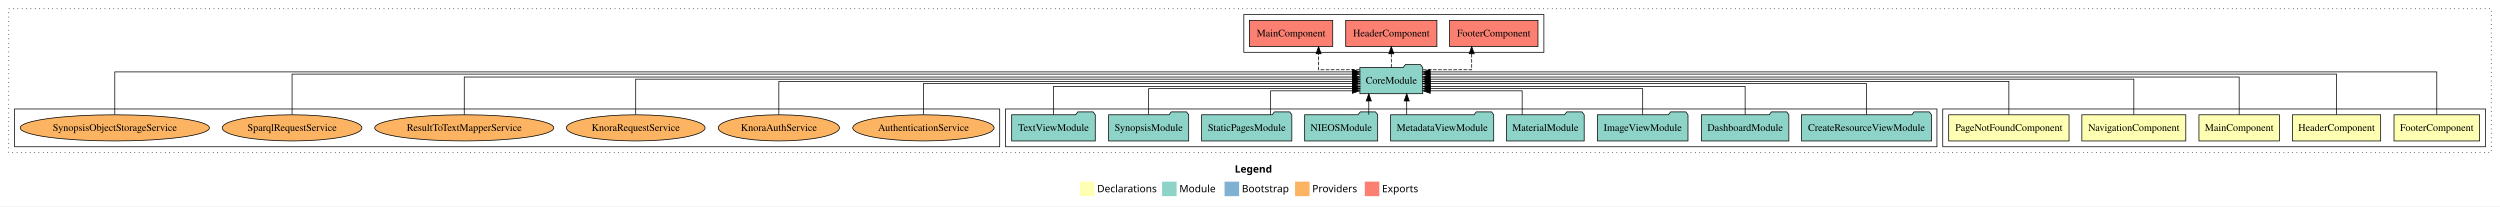
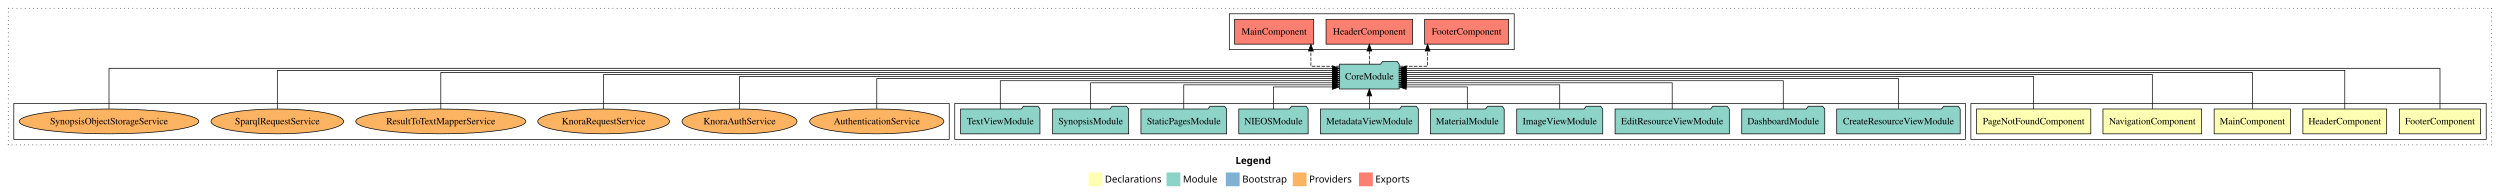
- <svg xmlns="http://www.w3.org/2000/svg" width="3441pt" height="284pt" viewBox="0.00 0.00 3441.00 284.00">
+ <svg xmlns="http://www.w3.org/2000/svg" width="3624pt" height="284pt" viewBox="0.00 0.00 3624.00 284.00">
  <g id="graph0" class="graph" transform="scale(1 1) rotate(0) translate(4 280)">
-     <polygon fill="#ffffff" stroke="transparent" points="-4,4 -4,-280 3437,-280 3437,4 -4,4" />
-     <text text-anchor="start" x="1695.509" y="-42.4" font-family="sans-serif" font-weight="bold" font-size="14.00" fill="#000000">Legend</text>
-     <polygon fill="#ffffb3" stroke="transparent" points="1482.5,-10 1482.5,-30 1502.5,-30 1502.5,-10 1482.5,-10" />
-     <text text-anchor="start" x="1506.129" y="-15.4" font-family="sans-serif" font-size="14.00" fill="#000000">  Declarations</text>
-     <polygon fill="#8dd3c7" stroke="transparent" points="1595.5,-10 1595.5,-30 1615.5,-30 1615.5,-10 1595.5,-10" />
-     <text text-anchor="start" x="1619.225" y="-15.4" font-family="sans-serif" font-size="14.00" fill="#000000">  Module</text>
-     <polygon fill="#80b1d3" stroke="transparent" points="1681.5,-10 1681.5,-30 1701.5,-30 1701.5,-10 1681.5,-10" />
-     <text text-anchor="start" x="1705.281" y="-15.4" font-family="sans-serif" font-size="14.00" fill="#000000">  Bootstrap</text>
-     <polygon fill="#fdb462" stroke="transparent" points="1778.5,-10 1778.5,-30 1798.5,-30 1798.5,-10 1778.5,-10" />
-     <text text-anchor="start" x="1802.173" y="-15.4" font-family="sans-serif" font-size="14.00" fill="#000000">  Providers</text>
-     <polygon fill="#fb8072" stroke="transparent" points="1874.5,-10 1874.5,-30 1894.5,-30 1894.5,-10 1874.5,-10" />
-     <text text-anchor="start" x="1898.226" y="-15.4" font-family="sans-serif" font-size="14.00" fill="#000000">  Exports</text>
+     <polygon fill="#ffffff" stroke="transparent" points="-4,4 -4,-280 3620,-280 3620,4 -4,4" />
+     <text text-anchor="start" x="1787.009" y="-42.4" font-family="sans-serif" font-weight="bold" font-size="14.00" fill="#000000">Legend</text>
+     <polygon fill="#ffffb3" stroke="transparent" points="1574,-10 1574,-30 1594,-30 1594,-10 1574,-10" />
+     <text text-anchor="start" x="1597.629" y="-15.4" font-family="sans-serif" font-size="14.00" fill="#000000">  Declarations</text>
+     <polygon fill="#8dd3c7" stroke="transparent" points="1687,-10 1687,-30 1707,-30 1707,-10 1687,-10" />
+     <text text-anchor="start" x="1710.725" y="-15.4" font-family="sans-serif" font-size="14.00" fill="#000000">  Module</text>
+     <polygon fill="#80b1d3" stroke="transparent" points="1773,-10 1773,-30 1793,-30 1793,-10 1773,-10" />
+     <text text-anchor="start" x="1796.781" y="-15.4" font-family="sans-serif" font-size="14.00" fill="#000000">  Bootstrap</text>
+     <polygon fill="#fdb462" stroke="transparent" points="1870,-10 1870,-30 1890,-30 1890,-10 1870,-10" />
+     <text text-anchor="start" x="1893.673" y="-15.4" font-family="sans-serif" font-size="14.00" fill="#000000">  Providers</text>
+     <polygon fill="#fb8072" stroke="transparent" points="1966,-10 1966,-30 1986,-30 1986,-10 1966,-10" />
+     <text text-anchor="start" x="1989.726" y="-15.4" font-family="sans-serif" font-size="14.00" fill="#000000">  Exports</text>
    <g id="clust1" class="cluster">
-       <polygon fill="none" stroke="#000000" stroke-dasharray="1,5" points="8,-70 8,-268 3425,-268 3425,-70 8,-70" />
+       <polygon fill="none" stroke="#000000" stroke-dasharray="1,5" points="8,-70 8,-268 3608,-268 3608,-70 8,-70" />
    </g>
    <g id="clust2" class="cluster">
-       <polygon fill="none" stroke="#000000" points="2670,-78 2670,-130 3417,-130 3417,-78 2670,-78" />
+       <polygon fill="none" stroke="#000000" points="2853,-78 2853,-130 3600,-130 3600,-78 2853,-78" />
    </g>
    <g id="clust8" class="cluster">
-       <polygon fill="none" stroke="#000000" points="1380,-78 1380,-130 2662,-130 2662,-78 1380,-78" />
+       <polygon fill="none" stroke="#000000" points="1380,-78 1380,-130 2845,-130 2845,-78 1380,-78" />
    </g>
    <g id="clust9" class="cluster">
-       <polygon fill="none" stroke="#000000" points="1708,-208 1708,-260 2121,-260 2121,-208 1708,-208" />
+       <polygon fill="none" stroke="#000000" points="1778,-208 1778,-260 2191,-260 2191,-208 1778,-208" />
    </g>
    <g id="clust11" class="cluster">
      <polygon fill="none" stroke="#000000" points="16,-78 16,-130 1372,-130 1372,-78 16,-78" />
    </g>
    <g id="node1" class="node">
-       <polygon fill="#ffffb3" stroke="#000000" points="3408.881,-122 3291.119,-122 3291.119,-86 3408.881,-86 3408.881,-122" />
-       <text text-anchor="middle" x="3350" y="-99.8" font-family="Times,serif" font-size="14.00" fill="#000000">FooterComponent</text>
+       <polygon fill="#ffffb3" stroke="#000000" points="3591.881,-122 3474.119,-122 3474.119,-86 3591.881,-86 3591.881,-122" />
+       <text text-anchor="middle" x="3533" y="-99.8" font-family="Times,serif" font-size="14.00" fill="#000000">FooterComponent</text>
    </g>
    <g id="node6" class="node">
-       <polygon fill="#8dd3c7" stroke="#000000" points="1954.262,-187 1951.262,-191 1930.262,-191 1927.262,-187 1867.738,-187 1867.738,-151 1954.262,-151 1954.262,-187" />
-       <text text-anchor="middle" x="1911" y="-164.8" font-family="Times,serif" font-size="14.00" fill="#000000">CoreModule</text>
+       <polygon fill="#8dd3c7" stroke="#000000" points="2024.262,-187 2021.262,-191 2000.262,-191 1997.262,-187 1937.738,-187 1937.738,-151 2024.262,-151 2024.262,-187" />
+       <text text-anchor="middle" x="1981" y="-164.8" font-family="Times,serif" font-size="14.00" fill="#000000">CoreModule</text>
    </g>
    <g id="edge1" class="edge">
-       <path fill="none" stroke="#000000" d="M3350,-122.248C3350,-145.018 3350,-181 3350,-181 3350,-181 1964.458,-181 1964.458,-181" />
-       <polygon fill="#000000" stroke="#000000" points="1964.458,-177.5 1954.458,-181 1964.458,-184.5 1964.458,-177.5" />
+       <path fill="none" stroke="#000000" d="M3533,-122.248C3533,-145.018 3533,-181 3533,-181 3533,-181 2034.538,-181 2034.538,-181" />
+       <polygon fill="#000000" stroke="#000000" points="2034.538,-177.5 2024.538,-181 2034.538,-184.5 2034.538,-177.5" />
    </g>
    <g id="node2" class="node">
-       <polygon fill="#ffffb3" stroke="#000000" points="3272.744,-122 3151.256,-122 3151.256,-86 3272.744,-86 3272.744,-122" />
-       <text text-anchor="middle" x="3212" y="-99.8" font-family="Times,serif" font-size="14.00" fill="#000000">HeaderComponent</text>
+       <polygon fill="#ffffb3" stroke="#000000" points="3455.744,-122 3334.256,-122 3334.256,-86 3455.744,-86 3455.744,-122" />
+       <text text-anchor="middle" x="3395" y="-99.8" font-family="Times,serif" font-size="14.00" fill="#000000">HeaderComponent</text>
    </g>
    <g id="edge2" class="edge">
-       <path fill="none" stroke="#000000" d="M3212,-122.292C3212,-144.206 3212,-178 3212,-178 3212,-178 1964.287,-178 1964.287,-178" />
-       <polygon fill="#000000" stroke="#000000" points="1964.287,-174.5 1954.287,-178 1964.287,-181.5 1964.287,-174.5" />
+       <path fill="none" stroke="#000000" d="M3395,-122.292C3395,-144.206 3395,-178 3395,-178 3395,-178 2034.479,-178 2034.479,-178" />
+       <polygon fill="#000000" stroke="#000000" points="2034.479,-174.5 2024.479,-178 2034.479,-181.5 2034.479,-174.5" />
    </g>
    <g id="node3" class="node">
-       <polygon fill="#ffffb3" stroke="#000000" points="3133.382,-122 3022.618,-122 3022.618,-86 3133.382,-86 3133.382,-122" />
-       <text text-anchor="middle" x="3078" y="-99.8" font-family="Times,serif" font-size="14.00" fill="#000000">MainComponent</text>
+       <polygon fill="#ffffb3" stroke="#000000" points="3316.382,-122 3205.618,-122 3205.618,-86 3316.382,-86 3316.382,-122" />
+       <text text-anchor="middle" x="3261" y="-99.8" font-family="Times,serif" font-size="14.00" fill="#000000">MainComponent</text>
    </g>
    <g id="edge3" class="edge">
-       <path fill="none" stroke="#000000" d="M3078,-122.027C3078,-142.767 3078,-174 3078,-174 3078,-174 1964.267,-174 1964.267,-174" />
-       <polygon fill="#000000" stroke="#000000" points="1964.267,-170.5 1954.267,-174 1964.267,-177.5 1964.267,-170.5" />
+       <path fill="none" stroke="#000000" d="M3261,-122.284C3261,-143.321 3261,-175 3261,-175 3261,-175 2034.321,-175 2034.321,-175" />
+       <polygon fill="#000000" stroke="#000000" points="2034.321,-171.5 2024.321,-175 2034.321,-178.5 2034.321,-171.5" />
    </g>
    <g id="node4" class="node">
-       <polygon fill="#ffffb3" stroke="#000000" points="3004.541,-122 2861.459,-122 2861.459,-86 3004.541,-86 3004.541,-122" />
-       <text text-anchor="middle" x="2933" y="-99.8" font-family="Times,serif" font-size="14.00" fill="#000000">NavigationComponent</text>
+       <polygon fill="#ffffb3" stroke="#000000" points="3187.541,-122 3044.459,-122 3044.459,-86 3187.541,-86 3187.541,-122" />
+       <text text-anchor="middle" x="3116" y="-99.8" font-family="Times,serif" font-size="14.00" fill="#000000">NavigationComponent</text>
    </g>
    <g id="edge4" class="edge">
-       <path fill="none" stroke="#000000" d="M2933,-122.308C2933,-142.145 2933,-171 2933,-171 2933,-171 1964.587,-171 1964.587,-171" />
-       <polygon fill="#000000" stroke="#000000" points="1964.587,-167.5 1954.587,-171 1964.587,-174.5 1964.587,-167.5" />
+       <path fill="none" stroke="#000000" d="M3116,-122.223C3116,-142.365 3116,-172 3116,-172 3116,-172 2034.452,-172 2034.452,-172" />
+       <polygon fill="#000000" stroke="#000000" points="2034.452,-168.5 2024.452,-172 2034.452,-175.5 2034.452,-168.5" />
    </g>
    <g id="node5" class="node">
-       <polygon fill="#ffffb3" stroke="#000000" points="2843.824,-122 2678.176,-122 2678.176,-86 2843.824,-86 2843.824,-122" />
-       <text text-anchor="middle" x="2761" y="-99.8" font-family="Times,serif" font-size="14.00" fill="#000000">PageNotFoundComponent</text>
+       <polygon fill="#ffffb3" stroke="#000000" points="3026.824,-122 2861.176,-122 2861.176,-86 3026.824,-86 3026.824,-122" />
+       <text text-anchor="middle" x="2944" y="-99.8" font-family="Times,serif" font-size="14.00" fill="#000000">PageNotFoundComponent</text>
    </g>
    <g id="edge5" class="edge">
-       <path fill="none" stroke="#000000" d="M2761,-122.169C2761,-141.09 2761,-168 2761,-168 2761,-168 1964.32,-168 1964.32,-168" />
-       <polygon fill="#000000" stroke="#000000" points="1964.32,-164.5 1954.32,-168 1964.32,-171.5 1964.32,-164.5" />
-     </g>
-     <g id="node16" class="node">
-       <polygon fill="#fb8072" stroke="#000000" points="2112.881,-252 1991.119,-252 1991.119,-216 2112.881,-216 2112.881,-252" />
-       <text text-anchor="middle" x="2052" y="-229.8" font-family="Times,serif" font-size="14.00" fill="#000000">FooterComponent </text>
-     </g>
-     <g id="edge15" class="edge">
-       <path fill="none" stroke="#000000" stroke-dasharray="5,2" d="M1954.411,-184C1985.409,-184 2021.643,-184 2021.643,-184 2021.643,-184 2021.643,-205.949 2021.643,-205.949" />
-       <polygon fill="#000000" stroke="#000000" points="2018.143,-205.949 2021.643,-215.949 2025.143,-205.949 2018.143,-205.949" />
+       <path fill="none" stroke="#000000" d="M2944,-122.106C2944,-141.339 2944,-169 2944,-169 2944,-169 2034.564,-169 2034.564,-169" />
+       <polygon fill="#000000" stroke="#000000" points="2034.564,-165.5 2024.564,-169 2034.564,-172.5 2034.564,-165.5" />
    </g>
    <g id="node17" class="node">
-       <polygon fill="#fb8072" stroke="#000000" points="1973.744,-252 1848.256,-252 1848.256,-216 1973.744,-216 1973.744,-252" />
-       <text text-anchor="middle" x="1911" y="-229.8" font-family="Times,serif" font-size="14.00" fill="#000000">HeaderComponent </text>
+       <polygon fill="#fb8072" stroke="#000000" points="2182.881,-252 2061.119,-252 2061.119,-216 2182.881,-216 2182.881,-252" />
+       <text text-anchor="middle" x="2122" y="-229.8" font-family="Times,serif" font-size="14.00" fill="#000000">FooterComponent </text>
    </g>
    <g id="edge16" class="edge">
-       <path fill="none" stroke="#000000" stroke-dasharray="5,2" d="M1911,-187.106C1911,-187.106 1911,-205.991 1911,-205.991" />
-       <polygon fill="#000000" stroke="#000000" points="1907.5,-205.991 1911,-215.991 1914.5,-205.991 1907.5,-205.991" />
+       <path fill="none" stroke="#000000" stroke-dasharray="5,2" d="M2024.69,-184C2045.287,-184 2065.412,-184 2065.412,-184 2065.412,-184 2065.412,-205.949 2065.412,-205.949" />
+       <polygon fill="#000000" stroke="#000000" points="2061.912,-205.949 2065.412,-215.949 2068.912,-205.949 2061.912,-205.949" />
    </g>
    <g id="node18" class="node">
-       <polygon fill="#fb8072" stroke="#000000" points="1830.383,-252 1715.617,-252 1715.617,-216 1830.383,-216 1830.383,-252" />
-       <text text-anchor="middle" x="1773" y="-229.8" font-family="Times,serif" font-size="14.00" fill="#000000">MainComponent </text>
+       <polygon fill="#fb8072" stroke="#000000" points="2043.744,-252 1918.256,-252 1918.256,-216 2043.744,-216 2043.744,-252" />
+       <text text-anchor="middle" x="1981" y="-229.8" font-family="Times,serif" font-size="14.00" fill="#000000">HeaderComponent </text>
    </g>
    <g id="edge17" class="edge">
-       <path fill="none" stroke="#000000" stroke-dasharray="5,2" d="M1867.679,-184C1840.628,-184 1810.906,-184 1810.906,-184 1810.906,-184 1810.906,-205.949 1810.906,-205.949" />
-       <polygon fill="#000000" stroke="#000000" points="1807.406,-205.949 1810.906,-215.949 1814.406,-205.949 1807.406,-205.949" />
+       <path fill="none" stroke="#000000" stroke-dasharray="5,2" d="M1981,-187.106C1981,-187.106 1981,-205.991 1981,-205.991" />
+       <polygon fill="#000000" stroke="#000000" points="1977.5,-205.991 1981,-215.991 1984.5,-205.991 1977.5,-205.991" />
+     </g>
+     <g id="node19" class="node">
+       <polygon fill="#fb8072" stroke="#000000" points="1900.383,-252 1785.617,-252 1785.617,-216 1900.383,-216 1900.383,-252" />
+       <text text-anchor="middle" x="1843" y="-229.8" font-family="Times,serif" font-size="14.00" fill="#000000">MainComponent </text>
+     </g>
+     <g id="edge18" class="edge">
+       <path fill="none" stroke="#000000" stroke-dasharray="5,2" d="M1937.65,-184C1916.807,-184 1896.285,-184 1896.285,-184 1896.285,-184 1896.285,-205.949 1896.285,-205.949" />
+       <polygon fill="#000000" stroke="#000000" points="1892.785,-205.949 1896.285,-215.949 1899.785,-205.949 1892.785,-205.949" />
    </g>
    <g id="node7" class="node">
-       <polygon fill="#8dd3c7" stroke="#000000" points="2654.486,-122 2651.486,-126 2630.486,-126 2627.486,-122 2475.514,-122 2475.514,-86 2654.486,-86 2654.486,-122" />
-       <text text-anchor="middle" x="2565" y="-99.8" font-family="Times,serif" font-size="14.00" fill="#000000">CreateResourceViewModule</text>
+       <polygon fill="#8dd3c7" stroke="#000000" points="2837.486,-122 2834.486,-126 2813.486,-126 2810.486,-122 2658.514,-122 2658.514,-86 2837.486,-86 2837.486,-122" />
+       <text text-anchor="middle" x="2748" y="-99.8" font-family="Times,serif" font-size="14.00" fill="#000000">CreateResourceViewModule</text>
    </g>
    <g id="edge6" class="edge">
-       <path fill="none" stroke="#000000" d="M2565,-122.302C2565,-140.27 2565,-165 2565,-165 2565,-165 1964.417,-165 1964.417,-165" />
-       <polygon fill="#000000" stroke="#000000" points="1964.417,-161.5 1954.417,-165 1964.417,-168.5 1964.417,-161.5" />
+       <path fill="none" stroke="#000000" d="M2748,-122.267C2748,-140.555 2748,-166 2748,-166 2748,-166 2034.435,-166 2034.435,-166" />
+       <polygon fill="#000000" stroke="#000000" points="2034.435,-162.5 2024.435,-166 2034.435,-169.5 2034.435,-162.5" />
    </g>
    <g id="node8" class="node">
-       <polygon fill="#8dd3c7" stroke="#000000" points="2458.191,-122 2455.191,-126 2434.191,-126 2431.191,-122 2337.809,-122 2337.809,-86 2458.191,-86 2458.191,-122" />
-       <text text-anchor="middle" x="2398" y="-99.8" font-family="Times,serif" font-size="14.00" fill="#000000">DashboardModule</text>
+       <polygon fill="#8dd3c7" stroke="#000000" points="2641.191,-122 2638.191,-126 2617.191,-126 2614.191,-122 2520.809,-122 2520.809,-86 2641.191,-86 2641.191,-122" />
+       <text text-anchor="middle" x="2581" y="-99.8" font-family="Times,serif" font-size="14.00" fill="#000000">DashboardModule</text>
    </g>
    <g id="edge7" class="edge">
-       <path fill="none" stroke="#000000" d="M2398,-122.035C2398,-138.734 2398,-161 2398,-161 2398,-161 1964.647,-161 1964.647,-161" />
-       <polygon fill="#000000" stroke="#000000" points="1964.647,-157.5 1954.647,-161 1964.647,-164.5 1964.647,-157.5" />
+       <path fill="none" stroke="#000000" d="M2581,-122.022C2581,-139.373 2581,-163 2581,-163 2581,-163 2034.634,-163 2034.634,-163" />
+       <polygon fill="#000000" stroke="#000000" points="2034.634,-159.5 2024.634,-163 2034.634,-166.5 2034.634,-159.5" />
    </g>
    <g id="node9" class="node">
+       <polygon fill="#8dd3c7" stroke="#000000" points="2502.788,-122 2499.788,-126 2478.788,-126 2475.788,-122 2337.212,-122 2337.212,-86 2502.788,-86 2502.788,-122" />
+       <text text-anchor="middle" x="2420" y="-99.8" font-family="Times,serif" font-size="14.00" fill="#000000">EditResourceViewModule</text>
+     </g>
+     <g id="edge8" class="edge">
+       <path fill="none" stroke="#000000" d="M2420,-122.027C2420,-138.398 2420,-160 2420,-160 2420,-160 2034.294,-160 2034.294,-160" />
+       <polygon fill="#000000" stroke="#000000" points="2034.294,-156.5 2024.294,-160 2034.294,-163.5 2034.294,-156.5" />
+     </g>
+     <g id="node10" class="node">
      <polygon fill="#8dd3c7" stroke="#000000" points="2319.349,-122 2316.349,-126 2295.349,-126 2292.349,-122 2194.651,-122 2194.651,-86 2319.349,-86 2319.349,-122" />
      <text text-anchor="middle" x="2257" y="-99.8" font-family="Times,serif" font-size="14.00" fill="#000000">ImageViewModule</text>
    </g>
-     <g id="edge8" class="edge">
-       <path fill="none" stroke="#000000" d="M2257,-122.282C2257,-137.948 2257,-158 2257,-158 2257,-158 1964.471,-158 1964.471,-158" />
-       <polygon fill="#000000" stroke="#000000" points="1964.471,-154.5 1954.471,-158 1964.471,-161.5 1964.471,-154.5" />
-     </g>
-     <g id="node10" class="node">
+     <g id="edge9" class="edge">
+       <path fill="none" stroke="#000000" d="M2257,-122.24C2257,-137.571 2257,-157 2257,-157 2257,-157 2034.429,-157 2034.429,-157" />
+       <polygon fill="#000000" stroke="#000000" points="2034.429,-153.5 2024.429,-157 2034.429,-160.5 2034.429,-153.5" />
+     </g>
+     <g id="node11" class="node">
      <polygon fill="#8dd3c7" stroke="#000000" points="2176.471,-122 2173.471,-126 2152.471,-126 2149.471,-122 2069.529,-122 2069.529,-86 2176.471,-86 2176.471,-122" />
      <text text-anchor="middle" x="2123" y="-99.8" font-family="Times,serif" font-size="14.00" fill="#000000">MaterialModule</text>
    </g>
-     <g id="edge9" class="edge">
-       <path fill="none" stroke="#000000" d="M2091.103,-122.124C2091.103,-136.783 2091.103,-155 2091.103,-155 2091.103,-155 1964.598,-155 1964.598,-155" />
-       <polygon fill="#000000" stroke="#000000" points="1964.598,-151.5 1954.598,-155 1964.598,-158.5 1964.598,-151.5" />
-     </g>
-     <g id="node11" class="node">
+     <g id="edge10" class="edge">
+       <path fill="none" stroke="#000000" d="M2123,-122.051C2123,-136.373 2123,-154 2123,-154 2123,-154 2034.376,-154 2034.376,-154" />
+       <polygon fill="#000000" stroke="#000000" points="2034.376,-150.5 2024.376,-154 2034.376,-157.5 2034.376,-150.5" />
+     </g>
+     <g id="node12" class="node">
      <polygon fill="#8dd3c7" stroke="#000000" points="2051.952,-122 2048.952,-126 2027.952,-126 2024.952,-122 1910.048,-122 1910.048,-86 2051.952,-86 2051.952,-122" />
      <text text-anchor="middle" x="1981" y="-99.8" font-family="Times,serif" font-size="14.00" fill="#000000">MetadataViewModule</text>
    </g>
-     <g id="edge10" class="edge">
-       <path fill="none" stroke="#000000" d="M1932.202,-122.106C1932.202,-122.106 1932.202,-140.991 1932.202,-140.991" />
-       <polygon fill="#000000" stroke="#000000" points="1928.702,-140.991 1932.202,-150.991 1935.702,-140.991 1928.702,-140.991" />
-     </g>
-     <g id="node12" class="node">
+     <g id="edge11" class="edge">
+       <path fill="none" stroke="#000000" d="M1981,-122.106C1981,-122.106 1981,-140.991 1981,-140.991" />
+       <polygon fill="#000000" stroke="#000000" points="1977.5,-140.991 1981,-150.991 1984.5,-140.991 1977.5,-140.991" />
+     </g>
+     <g id="node13" class="node">
      <polygon fill="#8dd3c7" stroke="#000000" points="1892.259,-122 1889.259,-126 1868.259,-126 1865.259,-122 1791.741,-122 1791.741,-86 1892.259,-86 1892.259,-122" />
      <text text-anchor="middle" x="1842" y="-99.8" font-family="Times,serif" font-size="14.00" fill="#000000">NIEOSModule</text>
    </g>
-     <g id="edge11" class="edge">
-       <path fill="none" stroke="#000000" d="M1879.999,-122.106C1879.999,-122.106 1879.999,-140.991 1879.999,-140.991" />
-       <polygon fill="#000000" stroke="#000000" points="1876.499,-140.991 1879.999,-150.991 1883.499,-140.991 1876.499,-140.991" />
-     </g>
-     <g id="node13" class="node">
+     <g id="edge12" class="edge">
+       <path fill="none" stroke="#000000" d="M1842,-122.051C1842,-136.373 1842,-154 1842,-154 1842,-154 1927.401,-154 1927.401,-154" />
+       <polygon fill="#000000" stroke="#000000" points="1927.401,-157.5 1937.401,-154 1927.401,-150.5 1927.401,-157.5" />
+     </g>
+     <g id="node14" class="node">
      <polygon fill="#8dd3c7" stroke="#000000" points="1774.09,-122 1771.09,-126 1750.09,-126 1747.09,-122 1649.91,-122 1649.91,-86 1774.09,-86 1774.09,-122" />
      <text text-anchor="middle" x="1712" y="-99.8" font-family="Times,serif" font-size="14.00" fill="#000000">StaticPagesModule</text>
    </g>
-     <g id="edge12" class="edge">
-       <path fill="none" stroke="#000000" d="M1744.927,-122.124C1744.927,-136.783 1744.927,-155 1744.927,-155 1744.927,-155 1857.366,-155 1857.366,-155" />
-       <polygon fill="#000000" stroke="#000000" points="1857.366,-158.5 1867.366,-155 1857.366,-151.5 1857.366,-158.5" />
-     </g>
-     <g id="node14" class="node">
+     <g id="edge13" class="edge">
+       <path fill="none" stroke="#000000" d="M1712,-122.24C1712,-137.571 1712,-157 1712,-157 1712,-157 1927.482,-157 1927.482,-157" />
+       <polygon fill="#000000" stroke="#000000" points="1927.482,-160.5 1937.482,-157 1927.482,-153.5 1927.482,-160.5" />
+     </g>
+     <g id="node15" class="node">
      <polygon fill="#8dd3c7" stroke="#000000" points="1632.112,-122 1629.112,-126 1608.112,-126 1605.112,-122 1521.888,-122 1521.888,-86 1632.112,-86 1632.112,-122" />
      <text text-anchor="middle" x="1577" y="-99.8" font-family="Times,serif" font-size="14.00" fill="#000000">SynopsisModule</text>
    </g>
-     <g id="edge13" class="edge">
-       <path fill="none" stroke="#000000" d="M1577,-122.282C1577,-137.948 1577,-158 1577,-158 1577,-158 1857.678,-158 1857.678,-158" />
-       <polygon fill="#000000" stroke="#000000" points="1857.678,-161.5 1867.678,-158 1857.678,-154.5 1857.678,-161.5" />
-     </g>
-     <g id="node15" class="node">
+     <g id="edge14" class="edge">
+       <path fill="none" stroke="#000000" d="M1577,-122.027C1577,-138.398 1577,-160 1577,-160 1577,-160 1927.381,-160 1927.381,-160" />
+       <polygon fill="#000000" stroke="#000000" points="1927.381,-163.5 1937.381,-160 1927.381,-156.5 1927.381,-163.5" />
+     </g>
+     <g id="node16" class="node">
      <polygon fill="#8dd3c7" stroke="#000000" points="1503.527,-122 1500.527,-126 1479.527,-126 1476.527,-122 1388.473,-122 1388.473,-86 1503.527,-86 1503.527,-122" />
      <text text-anchor="middle" x="1446" y="-99.8" font-family="Times,serif" font-size="14.00" fill="#000000">TextViewModule</text>
    </g>
-     <g id="edge14" class="edge">
-       <path fill="none" stroke="#000000" d="M1446,-122.035C1446,-138.734 1446,-161 1446,-161 1446,-161 1857.671,-161 1857.671,-161" />
-       <polygon fill="#000000" stroke="#000000" points="1857.671,-164.5 1867.671,-161 1857.671,-157.5 1857.671,-164.5" />
-     </g>
-     <g id="node19" class="node">
+     <g id="edge15" class="edge">
+       <path fill="none" stroke="#000000" d="M1446,-122.022C1446,-139.373 1446,-163 1446,-163 1446,-163 1927.672,-163 1927.672,-163" />
+       <polygon fill="#000000" stroke="#000000" points="1927.672,-166.5 1937.672,-163 1927.672,-159.5 1927.672,-166.5" />
+     </g>
+     <g id="node20" class="node">
      <ellipse fill="#fdb462" stroke="#000000" cx="1267" cy="-104" rx="97.268" ry="18" />
      <text text-anchor="middle" x="1267" y="-99.8" font-family="Times,serif" font-size="14.00" fill="#000000">AuthenticationService</text>
    </g>
-     <g id="edge18" class="edge">
-       <path fill="none" stroke="#000000" d="M1267,-122.302C1267,-140.27 1267,-165 1267,-165 1267,-165 1857.494,-165 1857.494,-165" />
-       <polygon fill="#000000" stroke="#000000" points="1857.494,-168.5 1867.494,-165 1857.494,-161.5 1857.494,-168.5" />
-     </g>
-     <g id="node20" class="node">
+     <g id="edge19" class="edge">
+       <path fill="none" stroke="#000000" d="M1267,-122.267C1267,-140.555 1267,-166 1267,-166 1267,-166 1927.678,-166 1927.678,-166" />
+       <polygon fill="#000000" stroke="#000000" points="1927.678,-169.5 1937.678,-166 1927.678,-162.5 1927.678,-169.5" />
+     </g>
+     <g id="node21" class="node">
      <ellipse fill="#fdb462" stroke="#000000" cx="1068" cy="-104" rx="83.367" ry="18" />
      <text text-anchor="middle" x="1068" y="-99.8" font-family="Times,serif" font-size="14.00" fill="#000000">KnoraAuthService</text>
    </g>
-     <g id="edge19" class="edge">
-       <path fill="none" stroke="#000000" d="M1068,-122.169C1068,-141.09 1068,-168 1068,-168 1068,-168 1857.452,-168 1857.452,-168" />
-       <polygon fill="#000000" stroke="#000000" points="1857.452,-171.5 1867.452,-168 1857.452,-164.5 1857.452,-171.5" />
-     </g>
-     <g id="node21" class="node">
+     <g id="edge20" class="edge">
+       <path fill="none" stroke="#000000" d="M1068,-122.106C1068,-141.339 1068,-169 1068,-169 1068,-169 1927.578,-169 1927.578,-169" />
+       <polygon fill="#000000" stroke="#000000" points="1927.578,-172.5 1937.578,-169 1927.578,-165.5 1927.578,-172.5" />
+     </g>
+     <g id="node22" class="node">
      <ellipse fill="#fdb462" stroke="#000000" cx="871" cy="-104" rx="95.464" ry="18" />
      <text text-anchor="middle" x="871" y="-99.8" font-family="Times,serif" font-size="14.00" fill="#000000">KnoraRequestService</text>
    </g>
-     <g id="edge20" class="edge">
-       <path fill="none" stroke="#000000" d="M871,-122.308C871,-142.145 871,-171 871,-171 871,-171 1857.637,-171 1857.637,-171" />
-       <polygon fill="#000000" stroke="#000000" points="1857.637,-174.5 1867.637,-171 1857.637,-167.5 1857.637,-174.5" />
-     </g>
-     <g id="node22" class="node">
+     <g id="edge21" class="edge">
+       <path fill="none" stroke="#000000" d="M871,-122.223C871,-142.365 871,-172 871,-172 871,-172 1927.487,-172 1927.487,-172" />
+       <polygon fill="#000000" stroke="#000000" points="1927.487,-175.5 1937.487,-172 1927.487,-168.5 1927.487,-175.5" />
+     </g>
+     <g id="node23" class="node">
      <ellipse fill="#fdb462" stroke="#000000" cx="635" cy="-104" rx="123.251" ry="18" />
      <text text-anchor="middle" x="635" y="-99.8" font-family="Times,serif" font-size="14.00" fill="#000000">ResultToTextMapperService</text>
    </g>
-     <g id="edge21" class="edge">
-       <path fill="none" stroke="#000000" d="M635,-122.027C635,-142.767 635,-174 635,-174 635,-174 1857.446,-174 1857.446,-174" />
-       <polygon fill="#000000" stroke="#000000" points="1857.446,-177.5 1867.446,-174 1857.446,-170.5 1857.446,-177.5" />
-     </g>
-     <g id="node23" class="node">
+     <g id="edge22" class="edge">
+       <path fill="none" stroke="#000000" d="M635,-122.284C635,-143.321 635,-175 635,-175 635,-175 1927.362,-175 1927.362,-175" />
+       <polygon fill="#000000" stroke="#000000" points="1927.362,-178.5 1937.362,-175 1927.362,-171.5 1927.362,-178.5" />
+     </g>
+     <g id="node24" class="node">
      <ellipse fill="#fdb462" stroke="#000000" cx="398" cy="-104" rx="96.125" ry="18" />
      <text text-anchor="middle" x="398" y="-99.8" font-family="Times,serif" font-size="14.00" fill="#000000">SparqlRequestService</text>
    </g>
-     <g id="edge22" class="edge">
-       <path fill="none" stroke="#000000" d="M398,-122.292C398,-144.206 398,-178 398,-178 398,-178 1857.351,-178 1857.351,-178" />
-       <polygon fill="#000000" stroke="#000000" points="1857.351,-181.5 1867.351,-178 1857.351,-174.5 1857.351,-181.5" />
-     </g>
-     <g id="node24" class="node">
+     <g id="edge23" class="edge">
+       <path fill="none" stroke="#000000" d="M398,-122.292C398,-144.206 398,-178 398,-178 398,-178 1927.424,-178 1927.424,-178" />
+       <polygon fill="#000000" stroke="#000000" points="1927.424,-181.5 1937.424,-178 1927.424,-174.5 1927.424,-181.5" />
+     </g>
+     <g id="node25" class="node">
      <ellipse fill="#fdb462" stroke="#000000" cx="154" cy="-104" rx="130.213" ry="18" />
      <text text-anchor="middle" x="154" y="-99.8" font-family="Times,serif" font-size="14.00" fill="#000000">SynopsisObjectStorageService</text>
    </g>
-     <g id="edge23" class="edge">
-       <path fill="none" stroke="#000000" d="M154,-122.248C154,-145.018 154,-181 154,-181 154,-181 1857.568,-181 1857.568,-181" />
-       <polygon fill="#000000" stroke="#000000" points="1857.568,-184.5 1867.568,-181 1857.568,-177.5 1857.568,-184.5" />
+     <g id="edge24" class="edge">
+       <path fill="none" stroke="#000000" d="M154,-122.248C154,-145.018 154,-181 154,-181 154,-181 1927.64,-181 1927.64,-181" />
+       <polygon fill="#000000" stroke="#000000" points="1927.64,-184.5 1937.64,-181 1927.64,-177.5 1927.64,-184.5" />
    </g>
  </g>
</svg>
